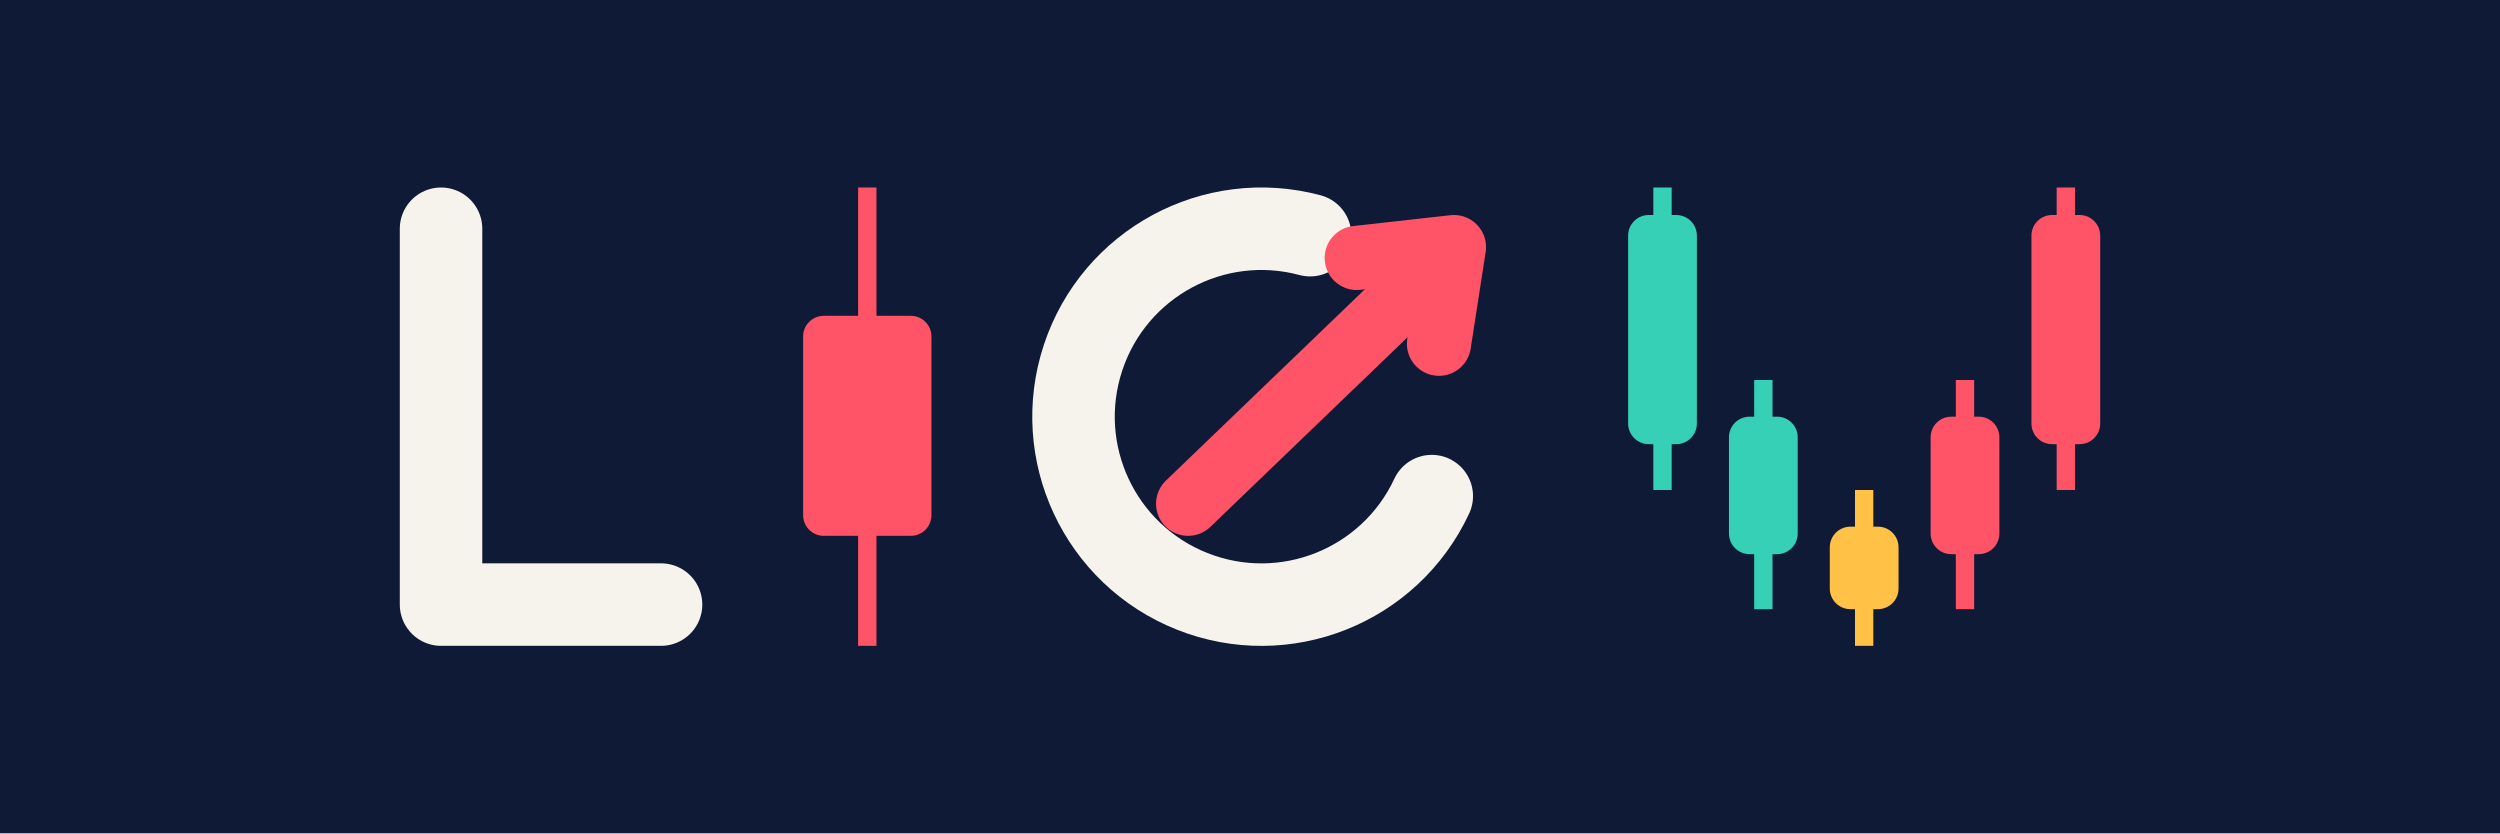
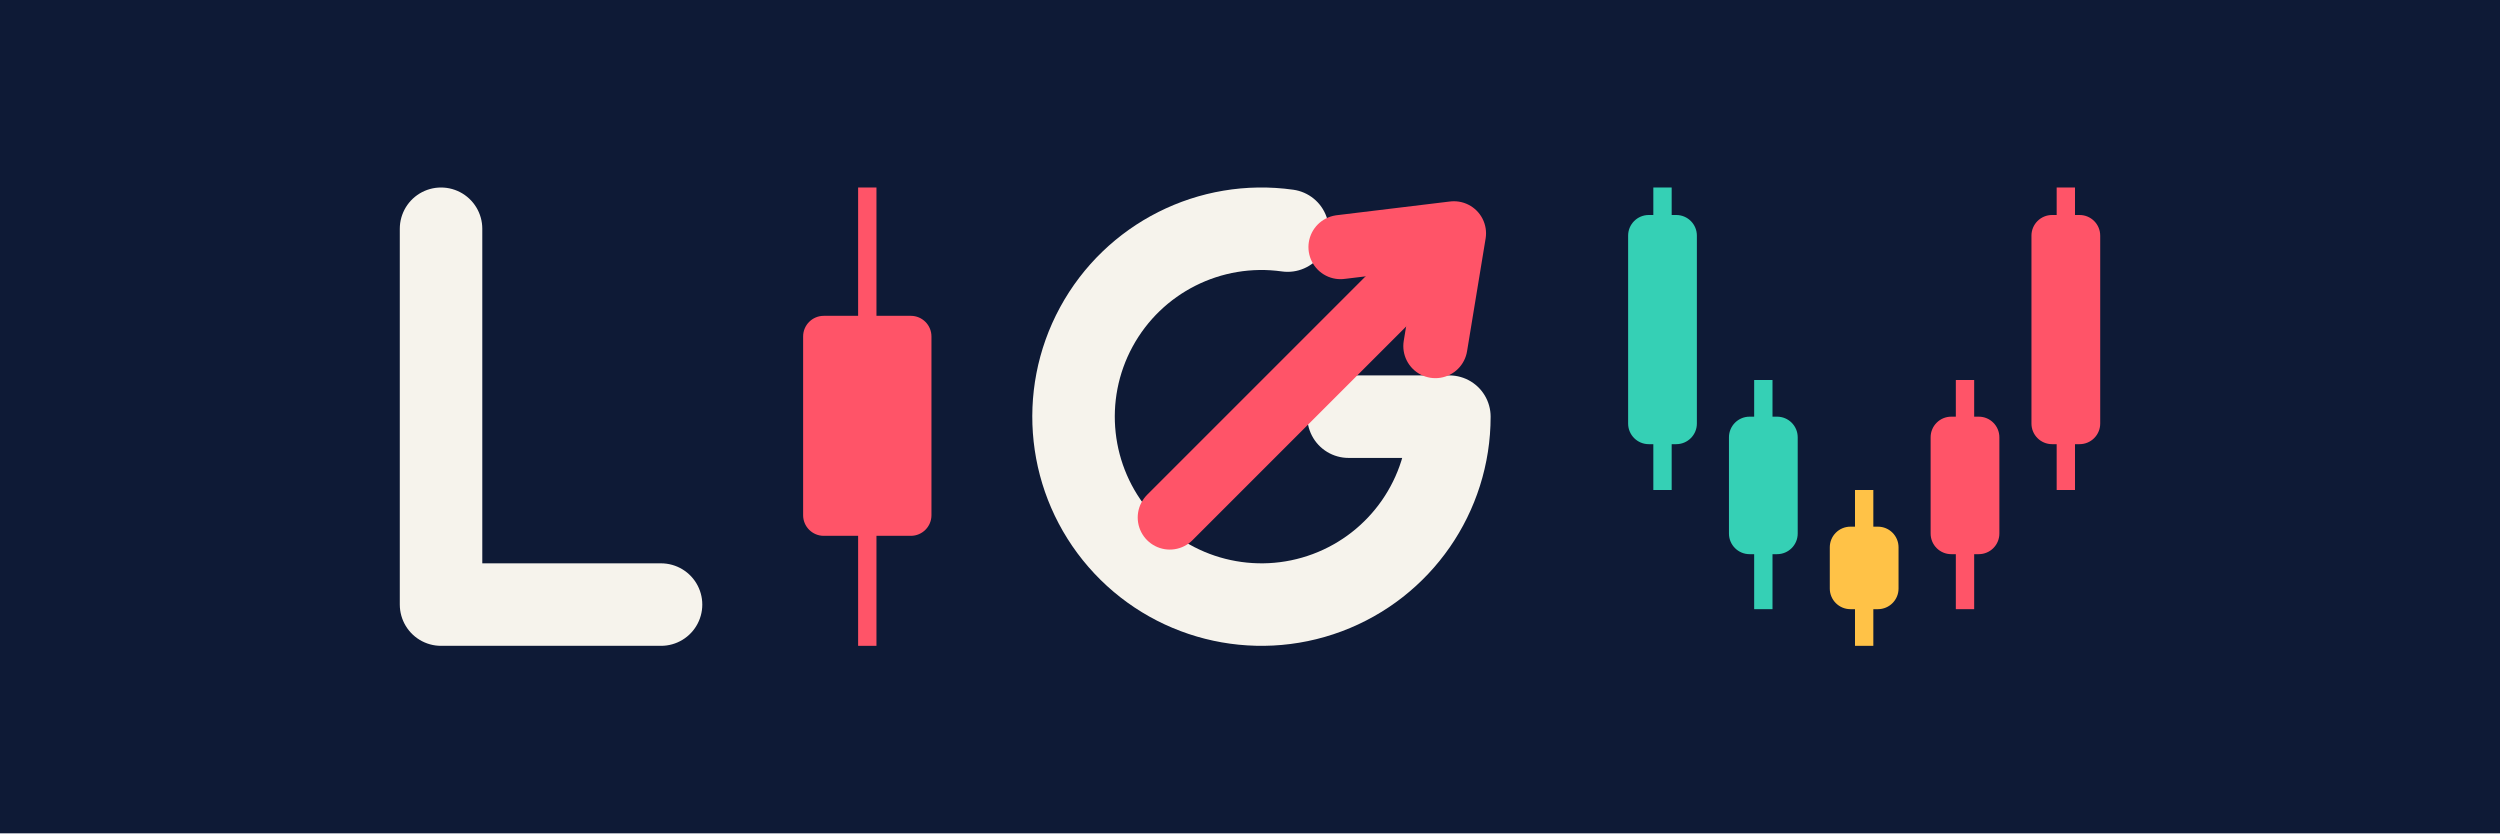
<svg xmlns="http://www.w3.org/2000/svg" width="1200" height="400" viewBox="0 0 1200 400">
  <rect x="0" y="0" width="1200" height="400" rx="0" fill="#0E1A36" />
  <g transform="translate(191.9,90) scale(2.2)">
    <path d="M9,9 V91 H57" fill="none" stroke="#F6F3EC" stroke-width="18" stroke-linecap="round" stroke-linejoin="round" />
    <rect x="100" y="0" width="4" height="100" rx="0" fill="#FF5468" />
    <rect x="88" y="28" width="28" height="48" rx="4.5" fill="#FF5468" />
-     <path d="M198.61,10.4 A41,41 0 1 0 225.16,67.33" fill="none" stroke="#F6F3EC" stroke-width="18" stroke-linecap="round" stroke-linejoin="round" />
-     <path d="M172,69 L224,19" fill="none" stroke="#FF5468" stroke-width="14" stroke-linecap="round" stroke-linejoin="round" />
-     <path d="M226.73,34.09 L230,13 L208.79,15.37" fill="none" stroke="#FF5468" stroke-width="14" stroke-linecap="round" stroke-linejoin="round" />
+     <path d="M193.71,9.4 A41,41 0 1 0 229,50 H207" fill="none" stroke="#F6F3EC" stroke-width="18" stroke-linecap="round" stroke-linejoin="round" />
+     <path d="M168,72 L222,18" fill="none" stroke="#FF5468" stroke-width="14" stroke-linecap="round" stroke-linejoin="round" />
+     <path d="M225.95,34.6 L230,10 L205.25,13" fill="none" stroke="#FF5468" stroke-width="14" stroke-linecap="round" stroke-linejoin="round" />
    <rect x="273.5" y="0" width="4" height="66" rx="0" fill="#35D0B5" />
    <rect x="268" y="6" width="15" height="50" rx="4.5" fill="#35D0B5" />
    <rect x="295.5" y="42" width="4" height="50" rx="0" fill="#35D0B5" />
    <rect x="290" y="50" width="15" height="30" rx="4.5" fill="#35D0B5" />
    <rect x="317.5" y="66" width="4" height="34" rx="0" fill="#FFC247" />
    <rect x="312" y="74" width="15" height="18" rx="4.5" fill="#FFC247" />
    <rect x="339.5" y="42" width="4" height="50" rx="0" fill="#FF5468" />
    <rect x="334" y="50" width="15" height="30" rx="4.5" fill="#FF5468" />
    <rect x="361.5" y="0" width="4" height="66" rx="0" fill="#FF5468" />
    <rect x="356" y="6" width="15" height="50" rx="4.5" fill="#FF5468" />
  </g>
</svg>
